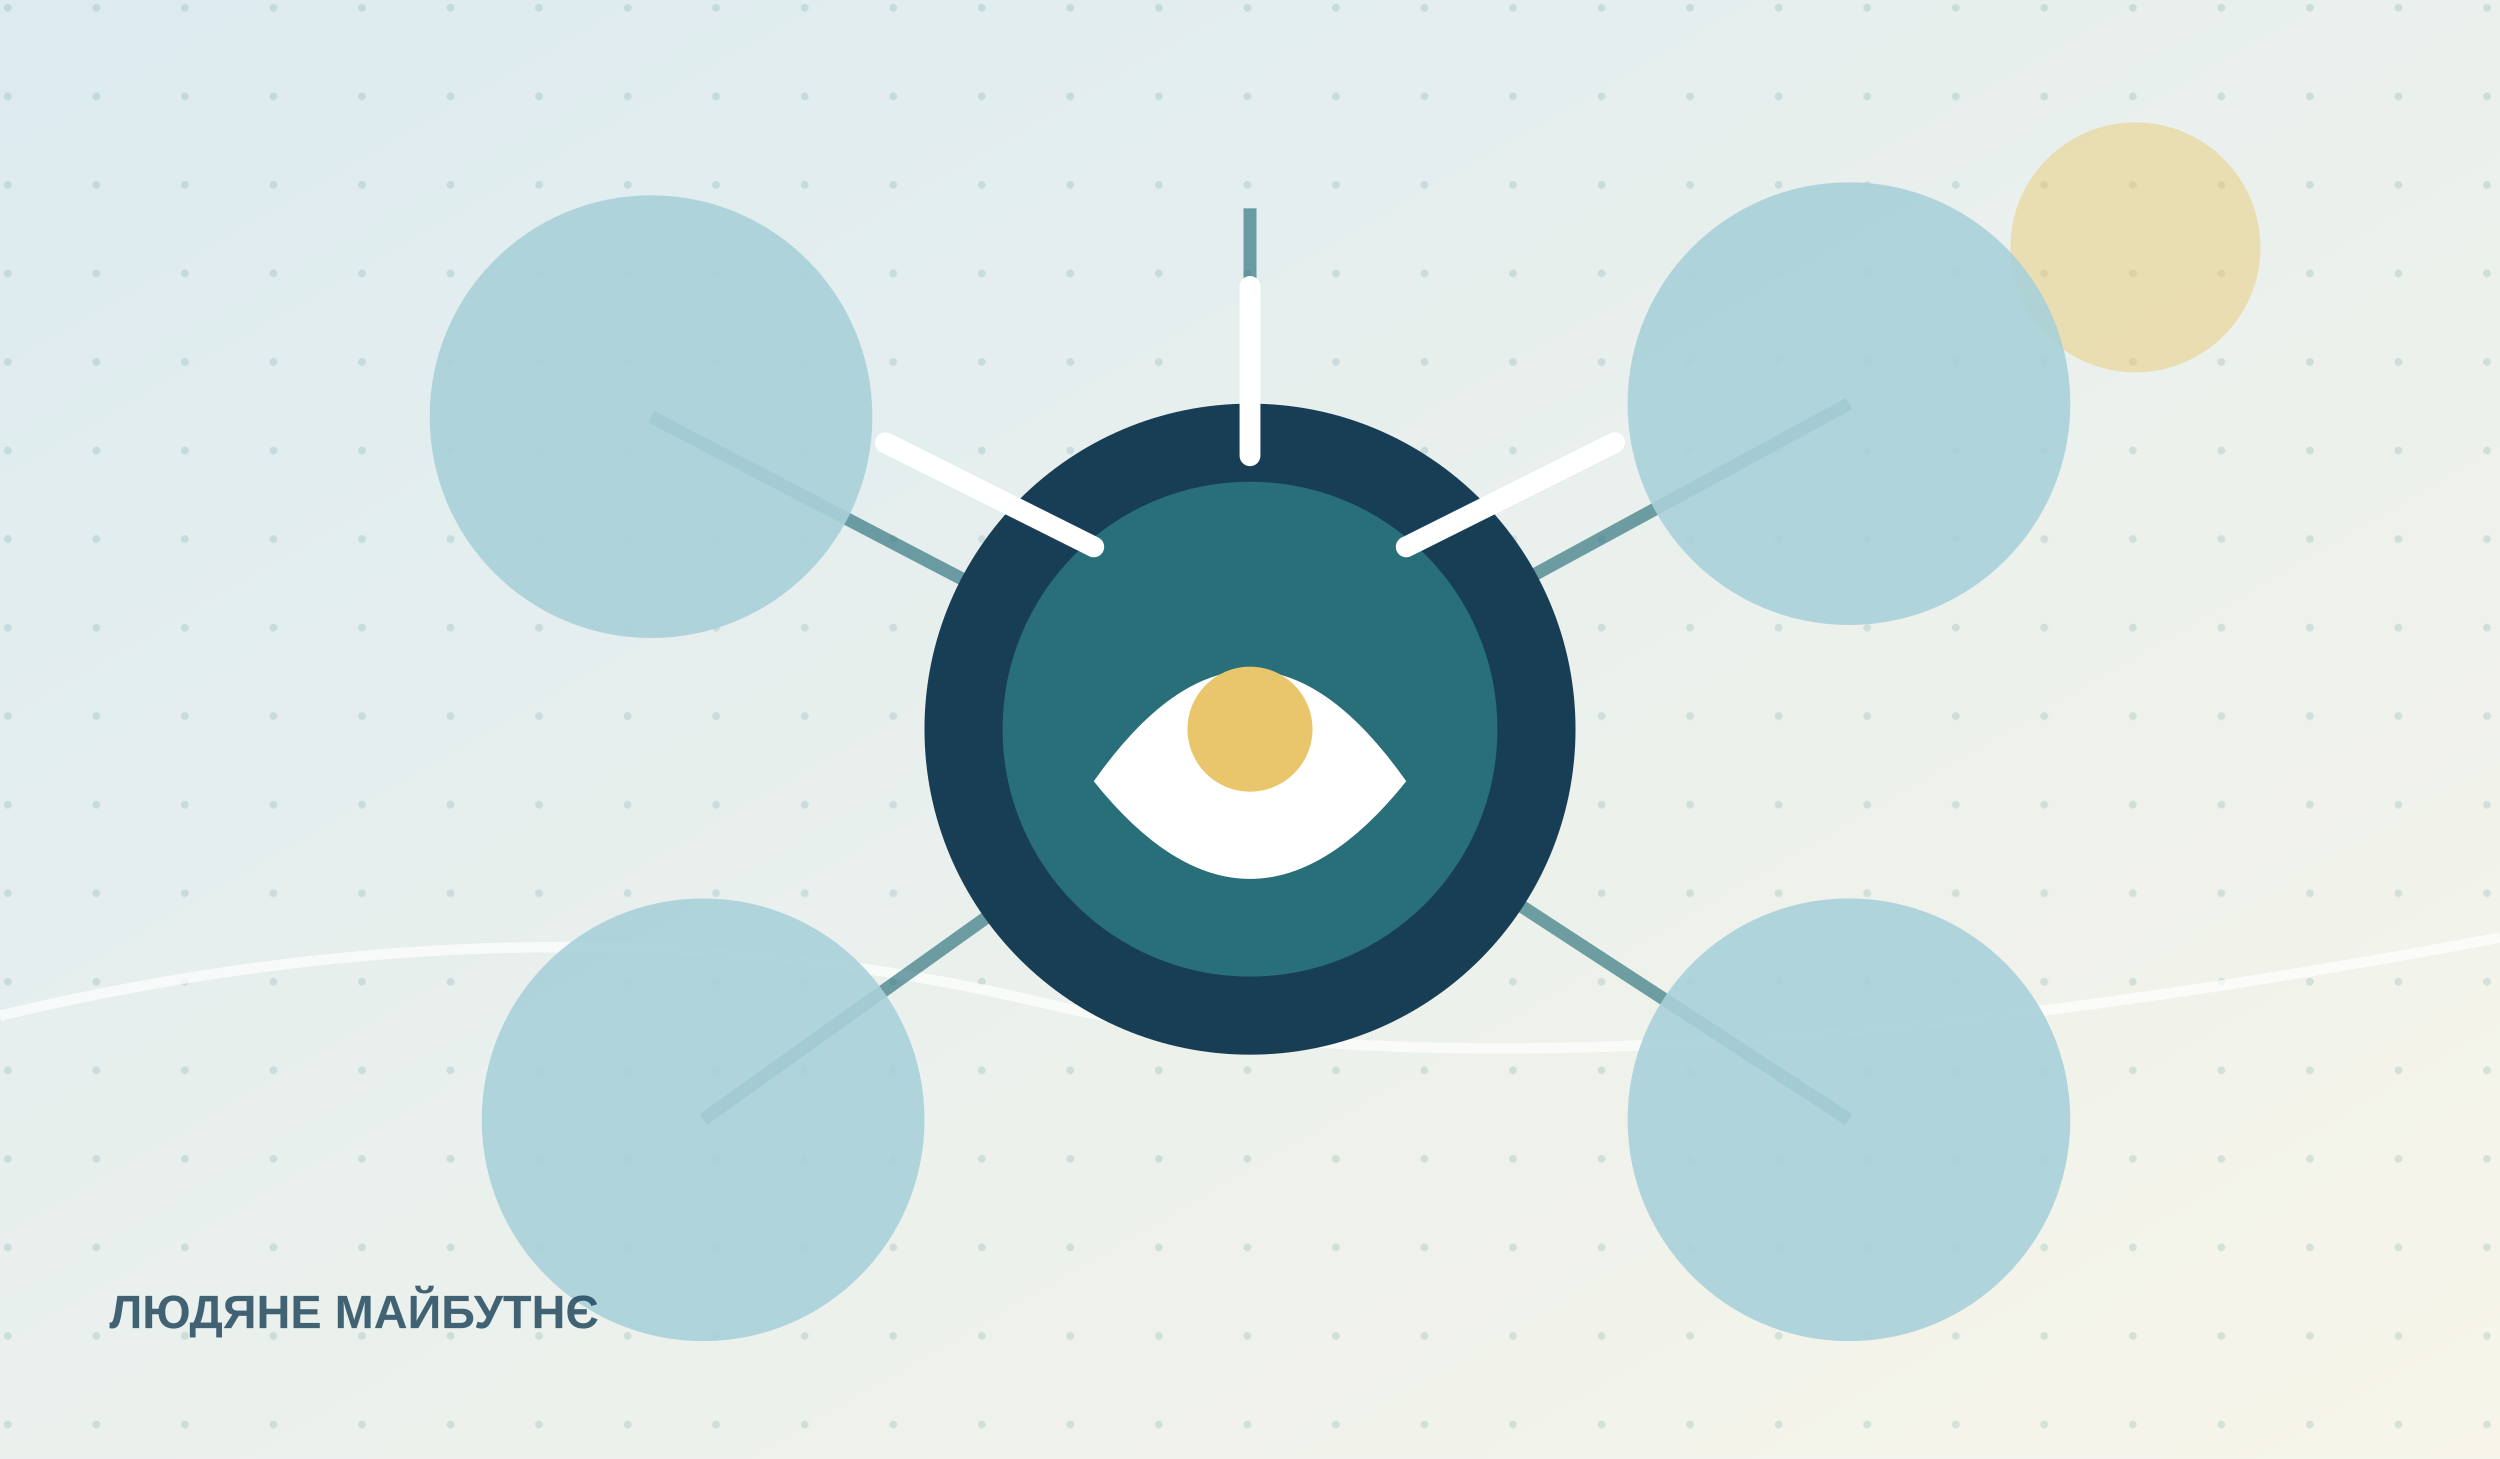
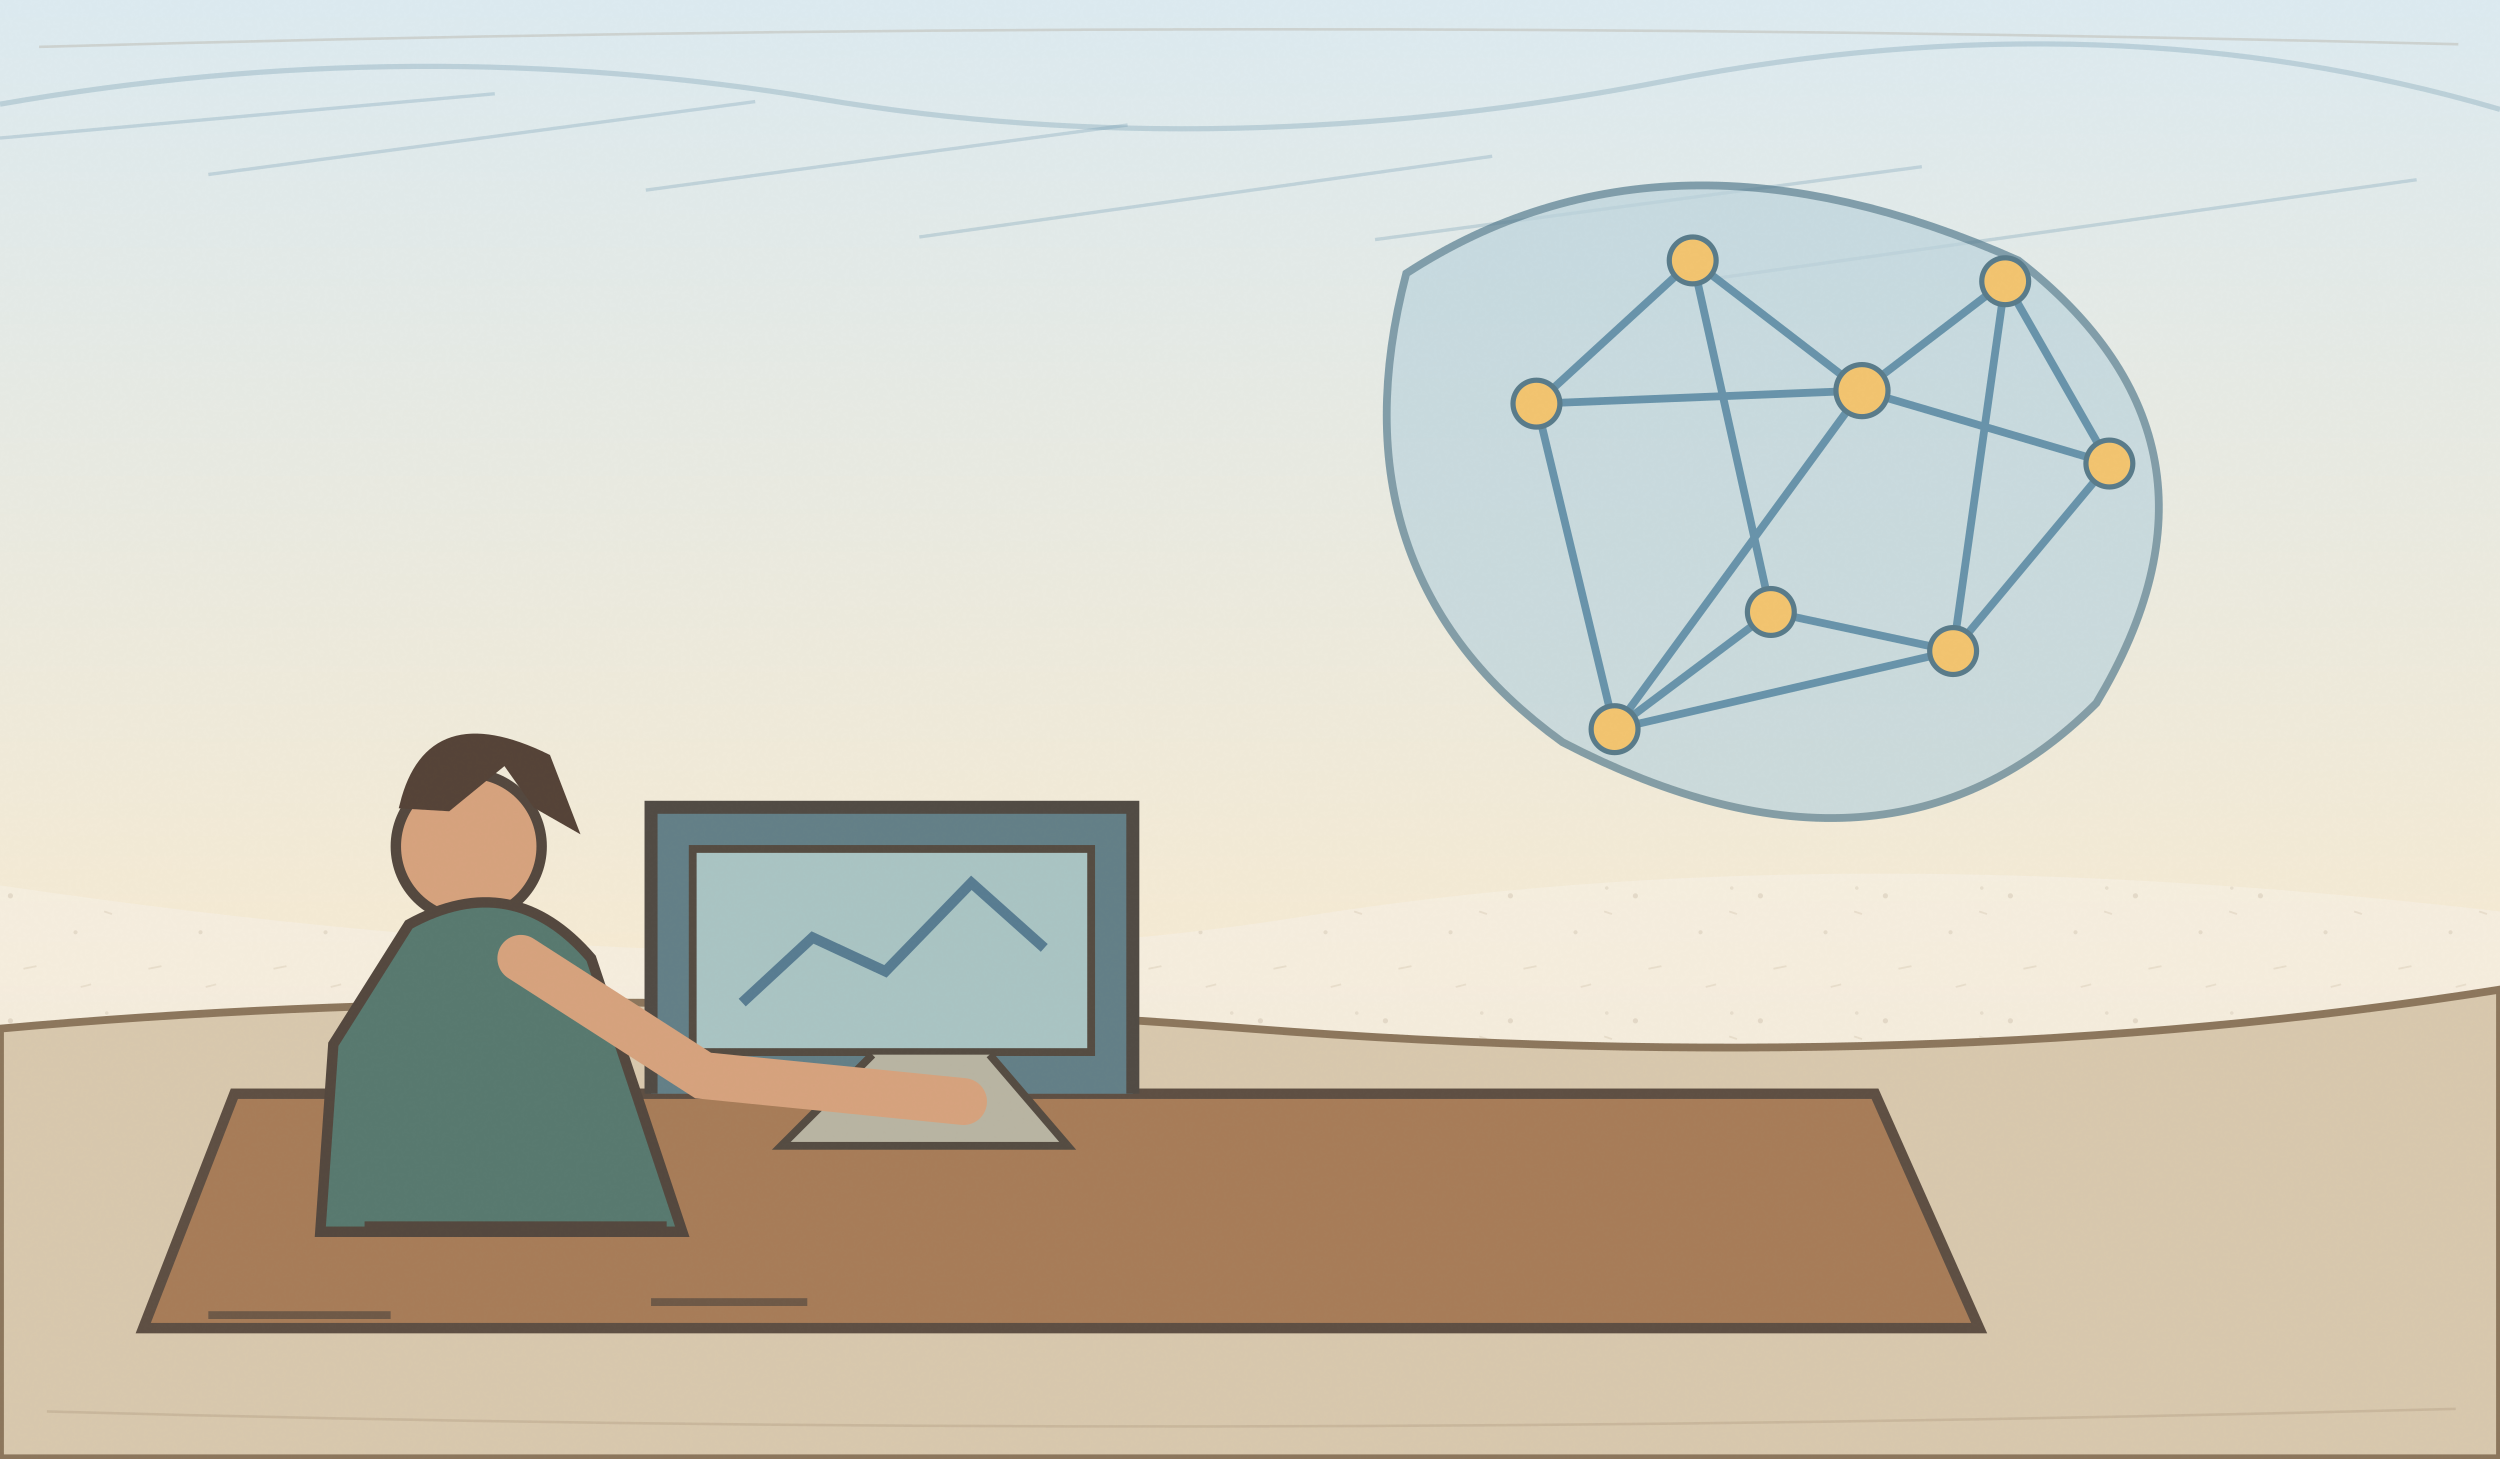
<svg xmlns="http://www.w3.org/2000/svg" viewBox="0 0 960 560" role="img" aria-labelledby="title desc">
  <defs>
-     <linearGradient id="bg" x1="0" y1="0" x2="1" y2="1">
-       <stop offset="0" stop-color="#dcebf0" />
-       <stop offset="1" stop-color="#f7f5e9" />
+     <linearGradient id="sky" x2="0" y2="1">
+       <stop stop-color="#dceaf0" />
+       <stop offset="1" stop-color="#f5ead3" />
    </linearGradient>
-     <pattern id="dots" width="34" height="34" patternUnits="userSpaceOnUse">
-       <circle cx="3" cy="3" r="1.5" fill="#286f7a" opacity=".15" />
+     <linearGradient id="paper" x2="0" y2="1">
+       <stop stop-color="#fcf8ed" />
+       <stop offset="1" stop-color="#f1e7d5" />
+     </linearGradient>
+     <pattern id="papergrain" width="48" height="48" patternUnits="userSpaceOnUse">
+       <circle cx="4" cy="8" r="1" fill="#8e785c" opacity=".17" />
+       <circle cx="29" cy="22" r=".8" fill="#8e785c" opacity=".16" />
+       <circle cx="41" cy="5" r=".7" fill="#8e785c" opacity=".13" />
+       <path d="M9 36l5-1m17 8l4-1m5-28l3 1" stroke="#a18a6b" stroke-width=".7" opacity=".16" />
    </pattern>
+     <pattern id="hatch" width="12" height="12" patternUnits="userSpaceOnUse">
+       <path d="M-2 12L12-2M4 16L16 4" stroke="#765d48" stroke-width="1" opacity=".32" />
+     </pattern>
+     <pattern id="bluehatch" width="10" height="10" patternUnits="userSpaceOnUse">
+       <path d="M0 10L10 0" stroke="#477b93" stroke-width="1" opacity=".27" />
+     </pattern>
+     <pattern id="greenhatch" width="11" height="11" patternUnits="userSpaceOnUse">
+       <path d="M0 11L11 0" stroke="#52764f" stroke-width="1" opacity=".3" />
+     </pattern>
+     <filter id="grain">
+       <feTurbulence type="fractalNoise" baseFrequency=".62" numOctaves="2" seed="7" />
+       <feColorMatrix values="0 0 0 0 .38 0 0 0 0 .31 0 0 0 0 .22 0 0 0 .12 0" />
+     </filter>
  </defs>
-   <rect width="960" height="560" fill="url(#bg)" />
-   <rect width="960" height="560" fill="url(#dots)" />
-   <circle cx="820" cy="95" r="48" fill="#e9c66b" opacity=".45" />
-   <path d="M0 390 Q210 340 400 385 T960 360" fill="none" stroke="#fff" stroke-width="4" opacity=".7" />
-   <g stroke="#286f7a" stroke-width="5" opacity=".65">
-     <path d="M480 280 L250 160 M480 280 L710 155 M480 280 L270 430 M480 280 L710 430 M480 280 L480 80" />
+   <rect width="960" height="560" fill="url(#paper)" />
+   <rect width="960" height="560" fill="url(#papergrain)" />
+   <path d="M0 0H960V350Q700 320 500 352T0 340Z" fill="url(#sky)" />
+   <path d="M0 40Q160 12 315 38T640 31T960 42" fill="none" stroke="#77a0b2" stroke-width="2" opacity=".35" />
+   <path d="M0 53l190-17m-110 31l210-28m-42 34l185-25m-80 43l220-31m-45 32l210-28m-80 43l270-38" fill="none" stroke="#6995ab" stroke-width="1.3" opacity=".28" />
+   <path d="M0 395Q220 375 480 395T960 380V560H0Z" fill="#d8c8ad" stroke="#8c765c" stroke-width="3" />
+   <path d="M540 105Q640 40 775 100Q865 170 805 270Q725 350 600 285Q510 220 540 105Z" fill="#bdd4dc" opacity=".72" stroke="#5a8091" stroke-width="3" />
+   <g stroke="#5d8ca4" stroke-width="3" fill="none" opacity=".9">
+     <path d="M590 155L650 100 715 150 770 108 810 178 750 250 680 235 620 280 590 155M650 100L680 235M715 150L620 280M770 108L750 250M590 155L715 150L810 178M620 280L750 250" />
  </g>
-   <g fill="#a9d0d9" opacity=".9">
-     <circle cx="250" cy="160" r="85" />
-     <circle cx="710" cy="155" r="85" />
-     <circle cx="270" cy="430" r="85" />
-     <circle cx="710" cy="430" r="85" />
+   <g fill="#f2c46f" stroke="#597b8a" stroke-width="2">
+     <circle cx="590" cy="155" r="9" />
+     <circle cx="650" cy="100" r="9" />
+     <circle cx="715" cy="150" r="10" />
+     <circle cx="770" cy="108" r="9" />
+     <circle cx="810" cy="178" r="9" />
+     <circle cx="750" cy="250" r="9" />
+     <circle cx="680" cy="235" r="9" />
+     <circle cx="620" cy="280" r="9" />
  </g>
-   <circle cx="480" cy="280" r="125" fill="#173e55" />
-   <circle cx="480" cy="280" r="95" fill="#286f7a" />
-   <path d="M420 300 Q480 215 540 300 Q480 375 420 300Z" fill="#fff" />
-   <circle cx="480" cy="280" r="24" fill="#e9c66b" />
-   <path d="M480 175 V110 M420 210 L340 170 M540 210 L620 170" stroke="#fff" stroke-width="8" stroke-linecap="round" />
-   <text x="42" y="510" font-family="Arial,sans-serif" font-size="18" font-weight="700" fill="#173e55" opacity=".8">ЛЮДЯНЕ МАЙБУТНЄ</text>
+   <path d="M90 420h630l40 90H55Z" fill="#a77c58" stroke="#5e4f43" stroke-width="4" />
+   <path d="M250 420V310h185v110" fill="#637f87" stroke="#514b44" stroke-width="5" />
+   <rect x="266" y="326" width="153" height="78" fill="#a9c4c3" stroke="#554c42" stroke-width="3" />
+   <path d="M285 385l27-25 28 13 33-34 28 25" stroke="#587c91" stroke-width="4" fill="none" />
+   <path d="M335 405l-35 35h110l-30-35" fill="#b8b4a2" stroke="#554c42" stroke-width="3" />
+   <g transform="translate(135 400)">
+     <circle cx="45" cy="-75" r="28" fill="#d6a27d" stroke="#54483e" stroke-width="4" />
+     <path d="M20-91q10-40 55-18l10 26-14-8-12-17-22 18Z" fill="#554337" stroke="#554337" stroke-width="3" />
+     <path d="M22-45q40-22 70 13l35 105H-12l5-72Z" fill="#58796f" stroke="#54483e" stroke-width="4" />
+     <path d="M65-32l70 45 100 10" stroke="#d6a27d" stroke-width="18" fill="none" stroke-linecap="round" />
+     <path d="M5 72h116" stroke="#54483e" stroke-width="6" />
+   </g>
+   <path d="M80 505h70m100-5h60" stroke="#6e5947" stroke-width="3" />
+   <rect width="960" height="560" filter="url(#grain)" opacity=".11" pointer-events="none" />
+   <path d="M15 18Q470 5 944 17M18 542Q450 554 943 541" fill="none" stroke="#927d61" stroke-width="1" opacity=".22" />
</svg>
